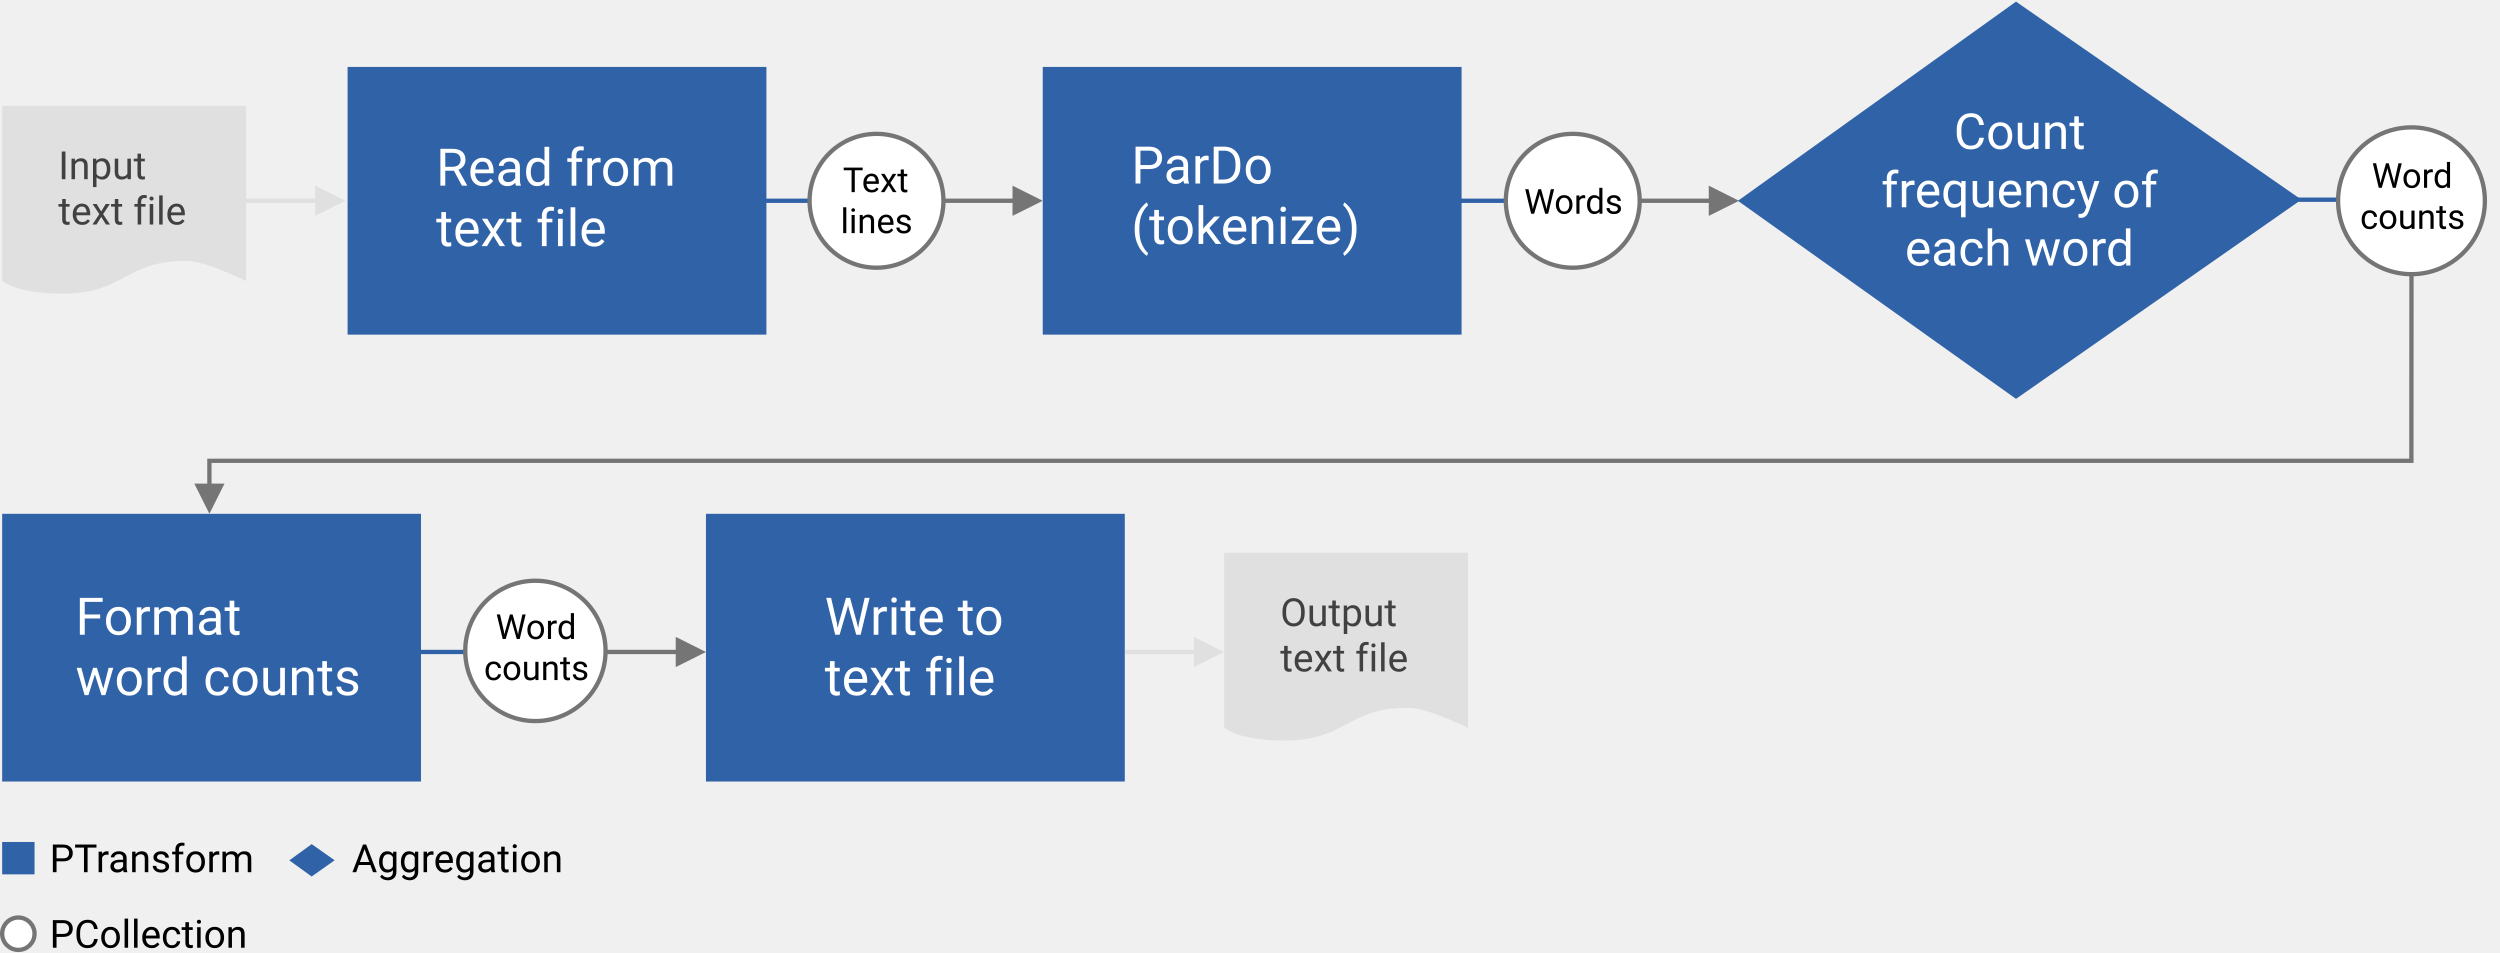
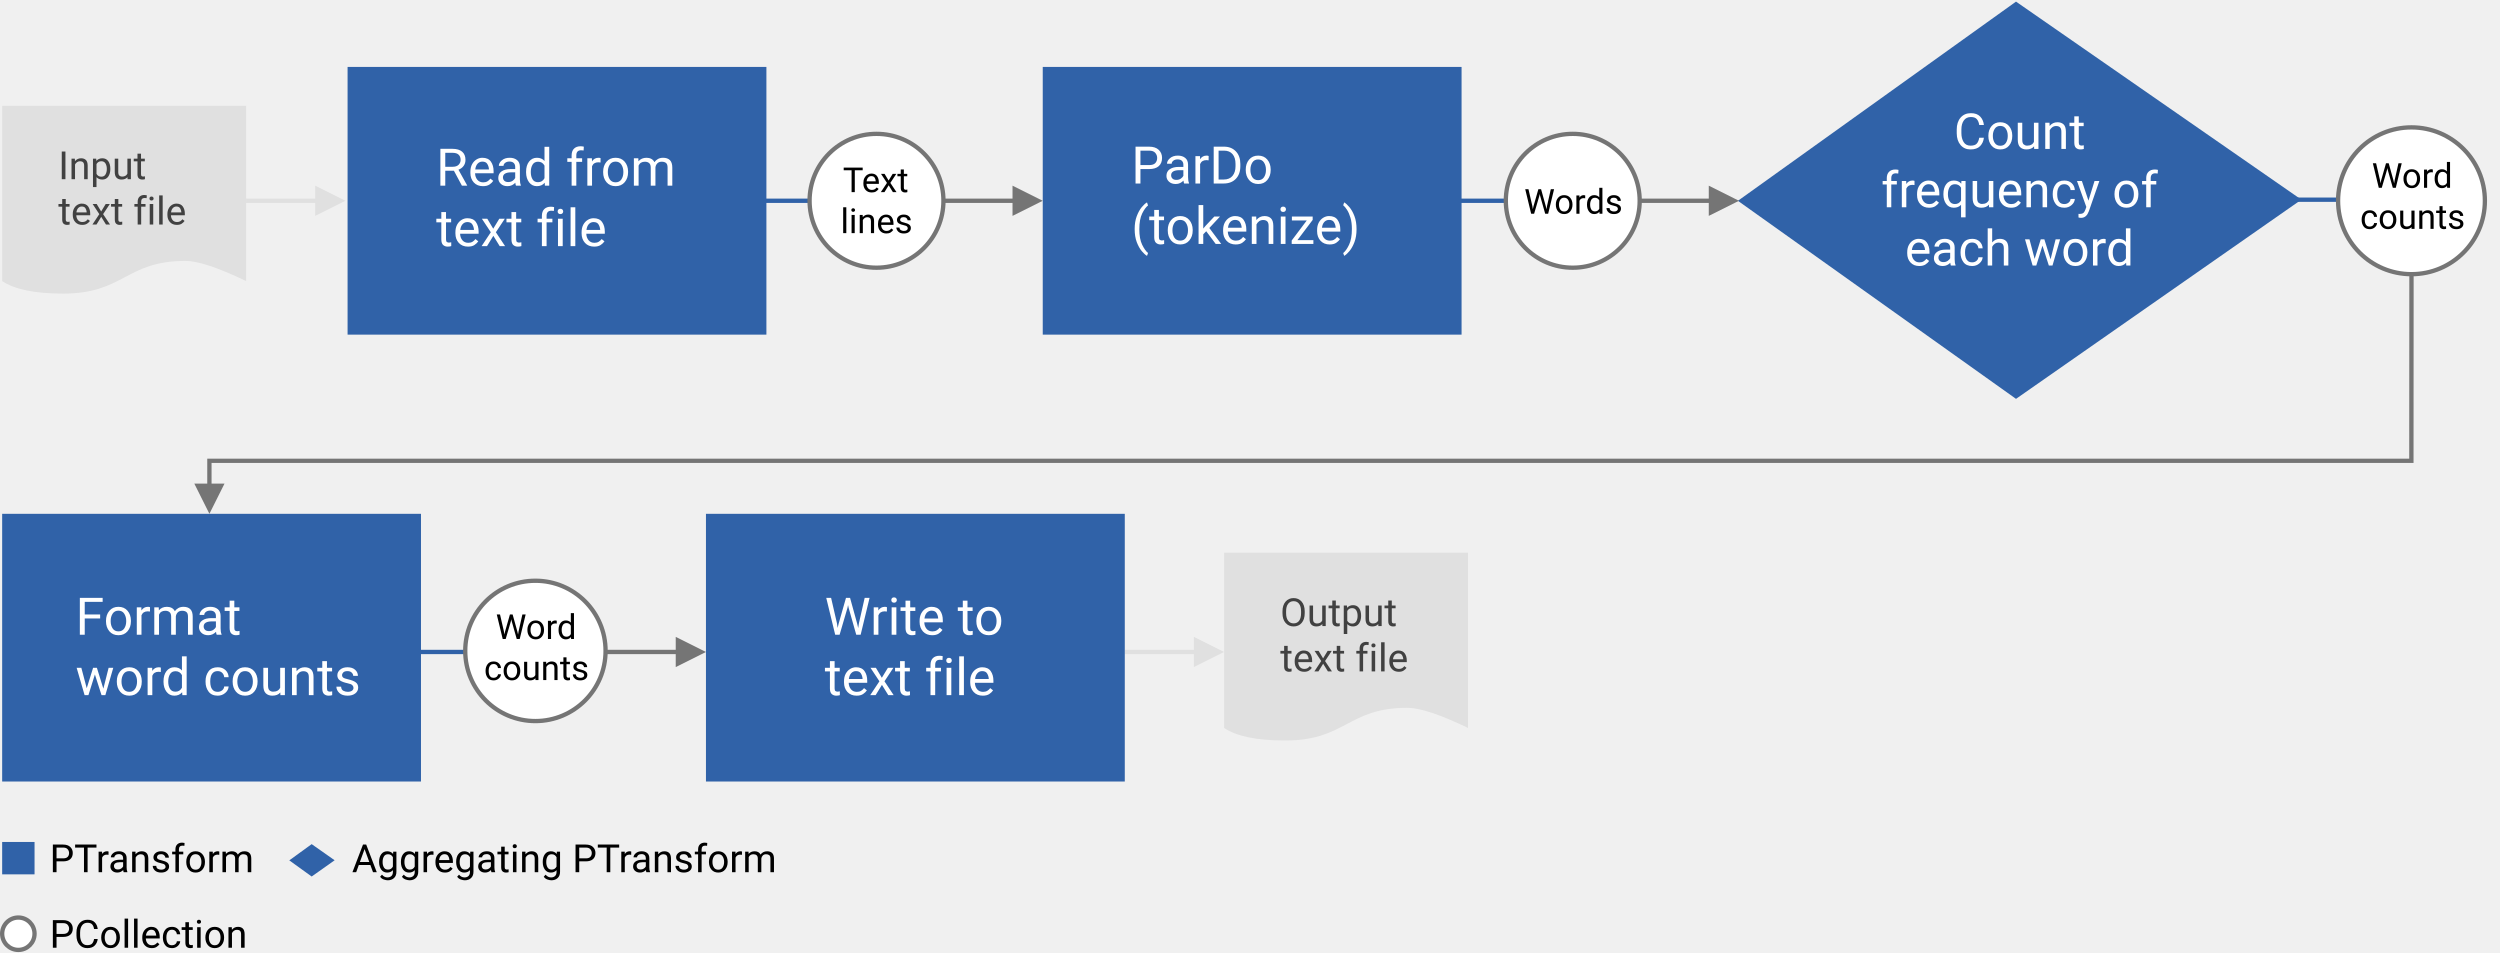
<svg xmlns="http://www.w3.org/2000/svg" width="1158px" height="441px" viewBox="0 0 1158 441" version="1.1">
  <g id="wordcount-pipeline" transform="translate(1, 0)">
    <g id="Legend" transform="translate(0, 387)">
      <text id="PCollection" font-family="Roboto-Regular, Roboto" font-size="18" font-weight="normal" fill="#000000">
        <tspan x="22" y="52">PCollection</tspan>
      </text>
      <circle id="PCollection-symbol" fill="#FFFFFF" stroke="#757575" stroke-width="2" cx="7.5" cy="45.5" r="7.5" />
      <text id="Aggregation" font-family="Roboto-Regular, Roboto" font-size="18" font-weight="normal" fill="#000000">
-         <tspan x="162" y="17">Aggregation</tspan>
+         <tspan x="162" y="17">Aggregating PTransform</tspan>
      </text>
      <path d="M143.364,4 L154,11.478 L143.364,19 L133,11.522 L143.364,4 Z" id="Aggregation-PTransform-symbol" fill="#3062A8" />
      <text id="PTransform" font-family="Roboto-Regular, Roboto" font-size="18" font-weight="normal" fill="#000000">
        <tspan x="22" y="17">PTransform</tspan>
      </text>
      <rect id="PTransform-symbol" fill="#3062A8" x="0" y="3" width="15" height="15" />
    </g>
    <g id="Document" transform="translate(566, 256)">
      <path d="M0,0 L0,81.188 C5.739,85.063 15.169,87 28.289,87 C56.5,87 57.203,71.858 84.878,71.858 C90.694,71.858 100.068,74.968 113,81.188 L113,0 L0,0 Z" id="Document-symbol" fill="#E0E0E0" />
      <text id="Output-text-file" font-family="Roboto-Regular, Roboto" font-size="18" font-weight="normal" fill="#414141">
        <tspan x="26" y="34">Output </tspan>
        <tspan x="26" y="55">text file</tspan>
      </text>
    </g>
    <path id="Directed-edge" d="M552,303 L520,303 L520,301 L552,301 L552,295 L566,302 L552,309 L552,303 Z" fill="#E0E0E0" fill-rule="nonzero" />
    <g id="PTransform" transform="translate(326, 238)">
      <rect id="PTransform-symbol" fill="#3062A8" x="0" y="0" width="194" height="124" />
      <text id="Write-to-text-file" font-family="Roboto-Regular, Roboto" font-size="24" font-weight="normal" fill="#FFFFFF">
        <tspan x="55" y="56">Write to </tspan>
        <tspan x="55" y="84">text file</tspan>
      </text>
    </g>
    <g id="Directed-edge" transform="translate(193.5, 300.5)">
      <path d="M11,-8.5 L11,11.5" id="Line" stroke="#3062A8" stroke-width="2" stroke-linecap="square" transform="translate(11, 1.5) rotate(-90) translate(-11, -1.5) " />
      <path id="Line" d="M118.5,2.5 L86.5,2.5 L86.5,0.5 L118.5,0.5 L118.5,-5.5 L132.5,1.5 L118.5,8.5 L118.5,2.5 Z" fill="#757575" fill-rule="nonzero" />
    </g>
    <g id="PCollection" transform="translate(214.5, 269)">
      <circle id="PCollection-symbol" stroke="#757575" stroke-width="2" fill="#FFFFFF" cx="32.5" cy="32.5" r="32.5" />
      <text id="Word-counts" font-family="Roboto-Regular, Roboto" font-size="16" font-weight="normal" fill="#000000">
        <tspan x="14.121" y="27">Word </tspan>
        <tspan x="8.688" y="46">counts</tspan>
      </text>
    </g>
    <g id="PTransform" transform="translate(0, 238)">
      <rect id="PTransform-symbol" fill="#3062A8" x="0" y="0" width="194" height="124" />
      <text id="Format-word-counts" font-family="Roboto-Regular, Roboto" font-size="24" font-weight="normal" fill="#FFFFFF">
        <tspan x="34" y="56">Format </tspan>
        <tspan x="34" y="84">word counts</tspan>
      </text>
    </g>
    <g id="Directed-edge" transform="translate(95.5, 91.5)">
      <path id="Line" d="M-0.5,132.5 L-0.5,120.941 L1019.451,120.941 L1019.501,34.499 L1021.501,34.501 L1021.45,122.941 L1.5,122.941 L1.5,132.5 L7.5,132.5 L0.5,146.5 L-6.5,132.5 L-0.5,132.5 Z" fill="#757575" fill-rule="nonzero" />
      <path d="M978.5,-9 L978.5,11" id="Line" stroke="#3062A8" stroke-width="2" stroke-linecap="square" transform="translate(978.5, 1) rotate(-90) translate(-978.5, -1) " />
    </g>
    <g id="PCollection" transform="translate(1082, 59)">
      <circle id="PCollection-symbol" stroke="#757575" stroke-width="2" fill="#FFFFFF" cx="34" cy="34" r="34" />
      <text id="Word-counts" font-family="Roboto-Regular, Roboto" font-size="16" font-weight="normal" fill="#000000">
        <tspan x="15.621" y="28">Word </tspan>
        <tspan x="10.188" y="47">counts</tspan>
      </text>
    </g>
    <g id="PTransform" transform="translate(804, 0.75)">
      <polygon id="Aggregation-PTransform-symbol" fill="#3062A8" points="128.814 0 261 91.733 128.814 184 0 92.267" />
      <text id="Count-frequency-of-e" font-family="Roboto-Regular, Roboto" font-size="23" font-weight="normal" fill="#FFFFFF">
        <tspan x="100.015" y="68.25">Count </tspan>
        <tspan x="66.352" y="95.25">frequency of </tspan>
        <tspan x="77.374" y="122.25">each word</tspan>
      </text>
    </g>
    <g id="Directed-edge" transform="translate(675.5, 91.5)">
      <path d="M11,-8.5 L11,11.5" id="Line" stroke="#3062A8" stroke-width="2" stroke-linecap="square" transform="translate(11, 1.5) rotate(-90) translate(-11, -1.5) " />
      <path id="Line" d="M115,2.5 L83,2.5 L83,0.5 L115,0.5 L115,-5.5 L129,1.5 L115,8.5 L115,2.5 Z" fill="#757575" fill-rule="nonzero" />
    </g>
    <g id="PCollection" transform="translate(696.5, 62)">
      <circle id="PCollection-symbol" stroke="#757575" stroke-width="2" fill="#FFFFFF" cx="31" cy="31" r="31" />
      <text id="Words" font-family="Roboto-Regular, Roboto" font-size="16" font-weight="normal" fill="#000000">
        <tspan x="8.496" y="37">Words</tspan>
      </text>
    </g>
    <g id="PTransform" transform="translate(482, 31)">
      <path d="M0,0 L194,0 L194,124 L0,124 L0,0 Z" id="PTransform-symbol" fill="#3062A8" />
      <text id="ParDo-(tokenize)" font-family="Roboto-Regular, Roboto" font-size="24" font-weight="normal" fill="#FFFFFF">
        <tspan x="41" y="54">ParDo </tspan>
        <tspan x="41" y="82">(tokenize)</tspan>
      </text>
    </g>
    <g id="Directed-edge" transform="translate(353, 91.5)">
      <path id="Line" d="M115,2.5 L83,2.5 L83,0.5 L115,0.5 L115,-5.5 L129,1.5 L115,8.5 L115,2.5 Z" fill="#757575" fill-rule="nonzero" />
      <path d="M11,-8.5 L11,11.5" id="Line" stroke="#3062A8" stroke-width="2" stroke-linecap="square" transform="translate(11, 1.5) rotate(-90) translate(-11, -1.5) " />
    </g>
    <g id="PCollection" transform="translate(374, 62)">
      <circle id="PCollection-symbol" stroke="#757575" stroke-width="2" fill="#FFFFFF" cx="31" cy="31" r="31" />
      <text id="Text-lines" font-family="Roboto-Regular, Roboto" font-size="16" font-weight="normal" fill="#000000">
        <tspan x="15.41" y="27">Text </tspan>
        <tspan x="14.34" y="46">lines</tspan>
      </text>
    </g>
    <g id="PTransform" transform="translate(160, 31)">
      <rect id="PTransform-symbol" fill="#3062A8" x="0" y="0" width="194" height="124" />
      <text id="Read-from-text-file" font-family="Roboto-Regular, Roboto" font-size="24" font-weight="normal" fill="#FFFFFF">
        <tspan x="41" y="55">Read from </tspan>
        <tspan x="41" y="83">text file</tspan>
      </text>
    </g>
    <path id="Directed-edge" d="M145,94 L113,94 L113,92 L145,92 L145,86 L159,93 L145,100 L145,94 Z" fill="#E0E0E0" fill-rule="nonzero" />
    <g id="Document" transform="translate(0, 49)">
      <path d="M0,0 L0,81.188 C5.739,85.063 15.169,87 28.289,87 C56.5,87 57.203,71.858 84.878,71.858 C90.694,71.858 100.068,74.968 113,81.188 L113,0 L0,0 Z" id="Document-symbol" fill="#E0E0E0" />
      <text id="Input-text-file" font-family="Roboto-Regular, Roboto" font-size="18" font-weight="normal" fill="#414141">
        <tspan x="26" y="34">Input </tspan>
        <tspan x="26" y="55">text file</tspan>
      </text>
    </g>
  </g>
</svg>
